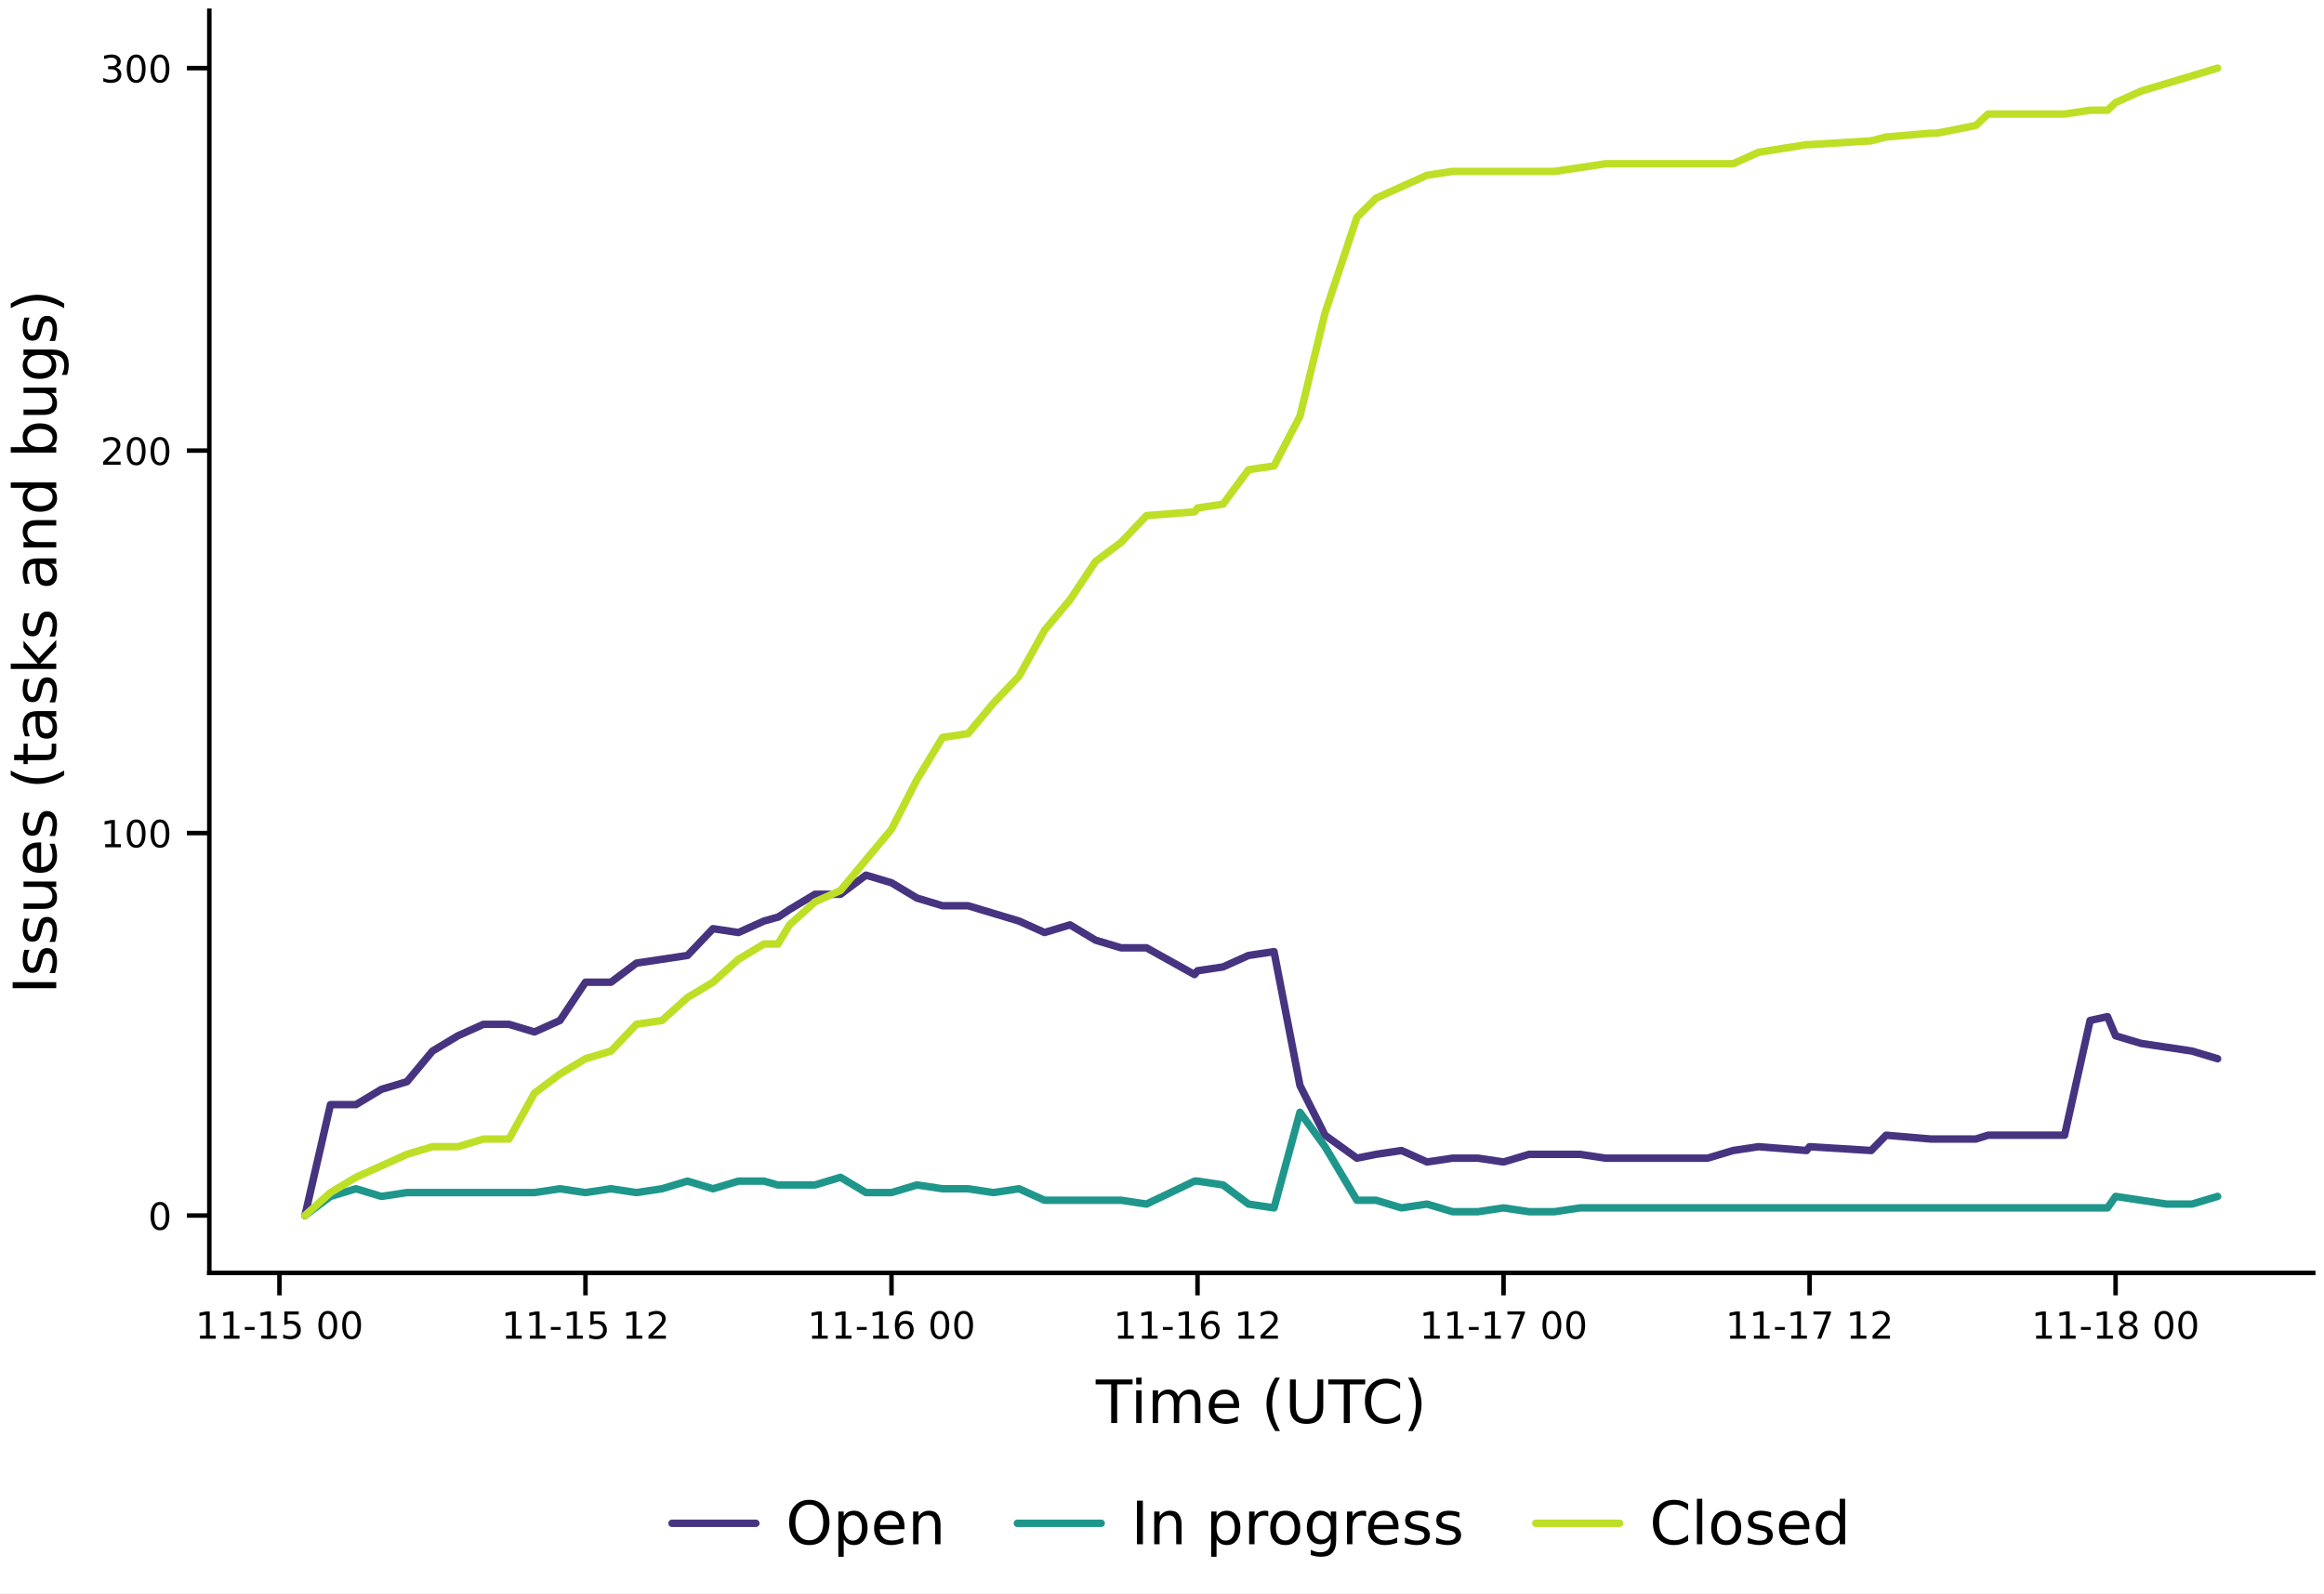
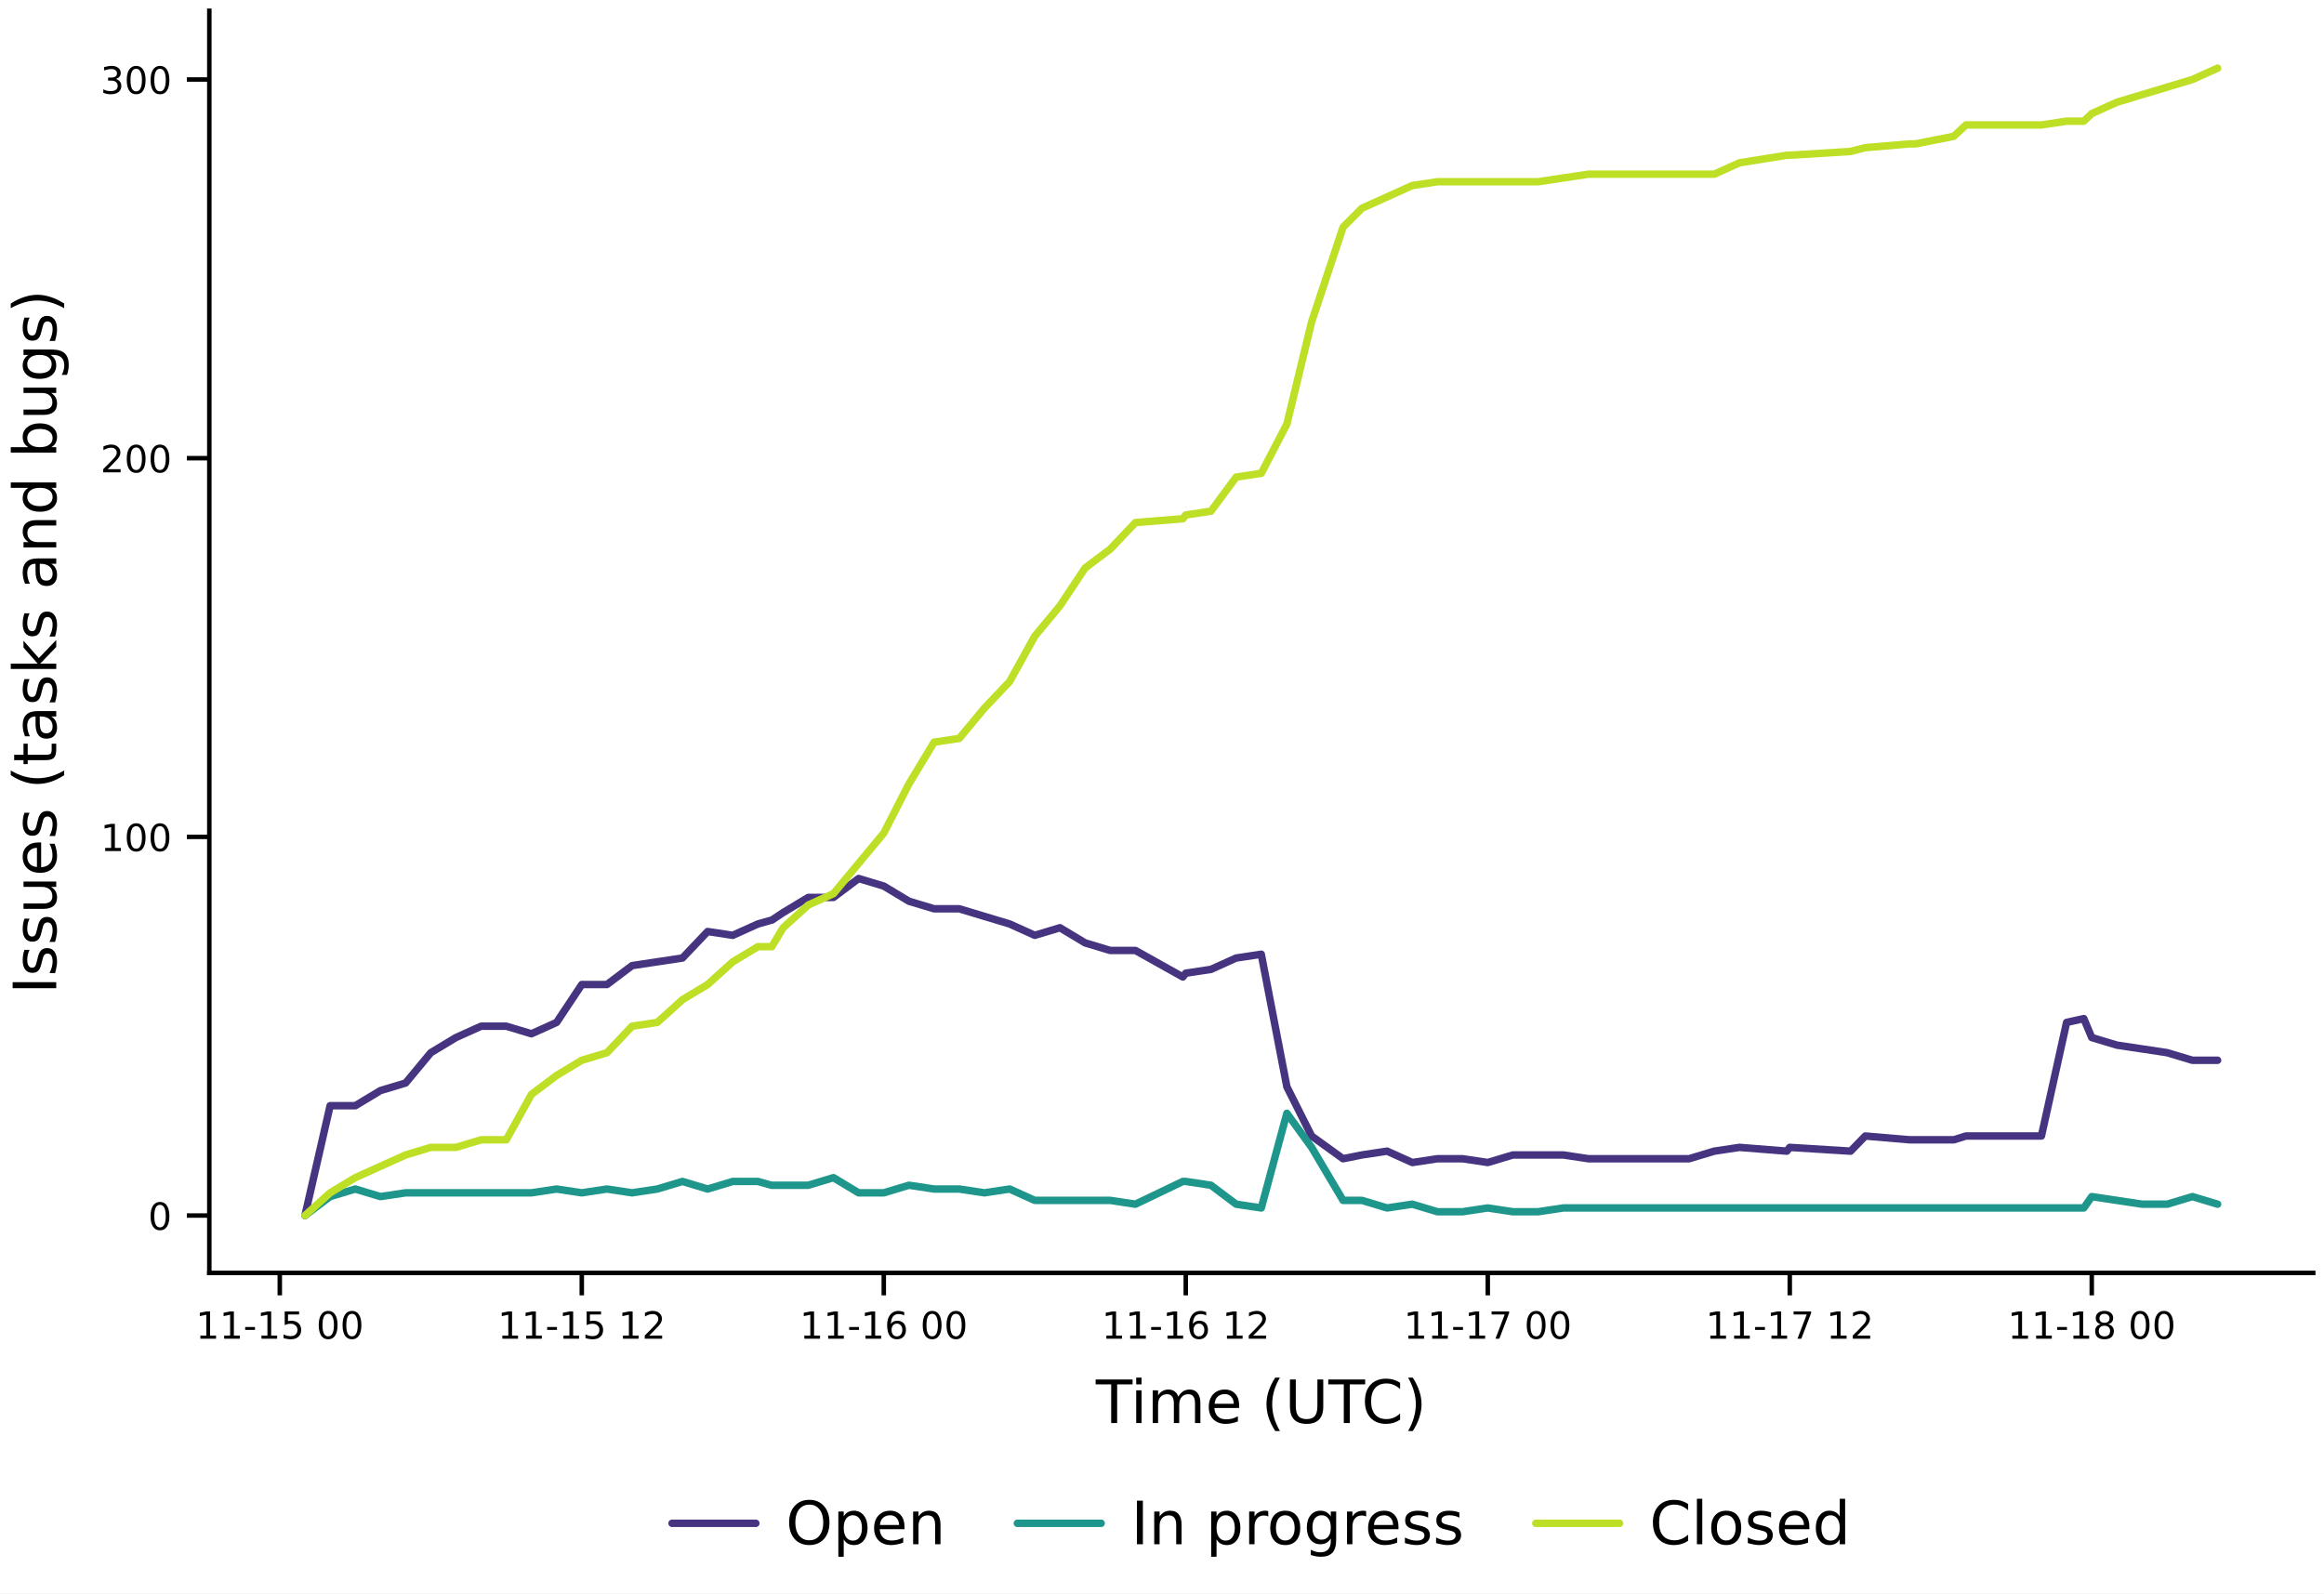
<svg xmlns="http://www.w3.org/2000/svg" xmlns:xlink="http://www.w3.org/1999/xlink" width="310.696pt" height="213.046pt" viewBox="0 0 310.696 213.046" version="1.1">
  <defs>
    <style type="text/css">*{stroke-linejoin: round; stroke-linecap: butt}</style>
  </defs>
  <g id="figure_1">
    <g id="patch_1">
      <path d="M -0 213.046  L 310.696 213.046  L 310.696 0  L -0 0  z " style="fill: #ffffff" />
    </g>
    <g id="axes_1">
      <g id="patch_2">
        <path d="M 27.984 170.203  L 309.256 170.203  L 309.256 1.44  L 27.984 1.44  z " style="fill: #ffffff" />
      </g>
      <g id="matplotlib.axis_1">
        <g id="xtick_1">
          <g id="line2d_1">
            <defs>
-               <path id="mb16ceb056b" d="M 0 0  L 0 3  " style="stroke: #000000; stroke-width: 0.6" />
+               <path id="m631d9f4021" d="M 0 0  L 0 3  " style="stroke: #000000; stroke-width: 0.6" />
            </defs>
            <g>
-               <use xlink:href="#mb16ceb056b" x="37.36" y="170.203" style="stroke: #000000; stroke-width: 0.6" />
+               <use xlink:href="#m631d9f4021" x="37.405" y="170.203" style="stroke: #000000; stroke-width: 0.6" />
            </g>
          </g>
          <g id="text_1">
-             <text style="font-size: 5px; font-family: 'DejaVu Sans', sans-serif; text-anchor: middle" x="37.36" y="179.002" transform="rotate(-0 37.36009 179.0017)">11-15 00</text>
+             <text style="font-size: 5px; font-family: 'DejaVu Sans', sans-serif; text-anchor: middle" x="37.405" y="179.002" transform="rotate(-0 37.40495 179.0017)">11-15 00</text>
          </g>
        </g>
        <g id="xtick_2">
          <g id="line2d_2">
            <g>
-               <use xlink:href="#mb16ceb056b" x="78.272" y="170.203" style="stroke: #000000; stroke-width: 0.6" />
+               <use xlink:href="#m631d9f4021" x="77.779" y="170.203" style="stroke: #000000; stroke-width: 0.6" />
            </g>
          </g>
          <g id="text_2">
-             <text style="font-size: 5px; font-family: 'DejaVu Sans', sans-serif; text-anchor: middle" x="78.272" y="179.002" transform="rotate(-0 78.2723 179.0017)">11-15 12</text>
+             <text style="font-size: 5px; font-family: 'DejaVu Sans', sans-serif; text-anchor: middle" x="77.779" y="179.002" transform="rotate(-0 77.77884 179.0017)">11-15 12</text>
          </g>
        </g>
        <g id="xtick_3">
          <g id="line2d_3">
            <g>
-               <use xlink:href="#mb16ceb056b" x="119.185" y="170.203" style="stroke: #000000; stroke-width: 0.6" />
+               <use xlink:href="#m631d9f4021" x="118.153" y="170.203" style="stroke: #000000; stroke-width: 0.6" />
            </g>
          </g>
          <g id="text_3">
-             <text style="font-size: 5px; font-family: 'DejaVu Sans', sans-serif; text-anchor: middle" x="119.185" y="179.002" transform="rotate(-0 119.1845 179.0017)">11-16 00</text>
+             <text style="font-size: 5px; font-family: 'DejaVu Sans', sans-serif; text-anchor: middle" x="118.153" y="179.002" transform="rotate(-0 118.1527 179.0017)">11-16 00</text>
          </g>
        </g>
        <g id="xtick_4">
          <g id="line2d_4">
            <g>
-               <use xlink:href="#mb16ceb056b" x="160.097" y="170.203" style="stroke: #000000; stroke-width: 0.6" />
+               <use xlink:href="#m631d9f4021" x="158.527" y="170.203" style="stroke: #000000; stroke-width: 0.6" />
            </g>
          </g>
          <g id="text_4">
-             <text style="font-size: 5px; font-family: 'DejaVu Sans', sans-serif; text-anchor: middle" x="160.097" y="179.002" transform="rotate(-0 160.0967 179.0017)">11-16 12</text>
+             <text style="font-size: 5px; font-family: 'DejaVu Sans', sans-serif; text-anchor: middle" x="158.527" y="179.002" transform="rotate(-0 158.5266 179.0017)">11-16 12</text>
          </g>
        </g>
        <g id="xtick_5">
          <g id="line2d_5">
            <g>
-               <use xlink:href="#mb16ceb056b" x="201.009" y="170.203" style="stroke: #000000; stroke-width: 0.6" />
+               <use xlink:href="#m631d9f4021" x="198.901" y="170.203" style="stroke: #000000; stroke-width: 0.6" />
            </g>
          </g>
          <g id="text_5">
-             <text style="font-size: 5px; font-family: 'DejaVu Sans', sans-serif; text-anchor: middle" x="201.009" y="179.002" transform="rotate(-0 201.0089 179.0017)">11-17 00</text>
+             <text style="font-size: 5px; font-family: 'DejaVu Sans', sans-serif; text-anchor: middle" x="198.901" y="179.002" transform="rotate(-0 198.9005 179.0017)">11-17 00</text>
          </g>
        </g>
        <g id="xtick_6">
          <g id="line2d_6">
            <g>
-               <use xlink:href="#mb16ceb056b" x="241.921" y="170.203" style="stroke: #000000; stroke-width: 0.6" />
+               <use xlink:href="#m631d9f4021" x="239.274" y="170.203" style="stroke: #000000; stroke-width: 0.6" />
            </g>
          </g>
          <g id="text_6">
-             <text style="font-size: 5px; font-family: 'DejaVu Sans', sans-serif; text-anchor: middle" x="241.921" y="179.002" transform="rotate(-0 241.9211 179.0017)">11-17 12</text>
+             <text style="font-size: 5px; font-family: 'DejaVu Sans', sans-serif; text-anchor: middle" x="239.274" y="179.002" transform="rotate(-0 239.2744 179.0017)">11-17 12</text>
          </g>
        </g>
        <g id="xtick_7">
          <g id="line2d_7">
            <g>
-               <use xlink:href="#mb16ceb056b" x="282.833" y="170.203" style="stroke: #000000; stroke-width: 0.6" />
+               <use xlink:href="#m631d9f4021" x="279.648" y="170.203" style="stroke: #000000; stroke-width: 0.6" />
            </g>
          </g>
          <g id="text_7">
-             <text style="font-size: 5px; font-family: 'DejaVu Sans', sans-serif; text-anchor: middle" x="282.833" y="179.002" transform="rotate(-0 282.8334 179.0017)">11-18 00</text>
+             <text style="font-size: 5px; font-family: 'DejaVu Sans', sans-serif; text-anchor: middle" x="279.648" y="179.002" transform="rotate(-0 279.6483 179.0017)">11-18 00</text>
          </g>
        </g>
        <g id="text_8">
          <text style="font-size: 8px; font-family: 'DejaVu Sans', sans-serif; text-anchor: middle" x="168.62" y="190.282" transform="rotate(-0 168.6201 190.2816)">Time (UTC)</text>
        </g>
      </g>
      <g id="matplotlib.axis_2">
        <g id="ytick_1">
          <g id="line2d_8">
            <defs>
-               <path id="mcb9f6c01fc" d="M 0 0  L -3 0  " style="stroke: #000000; stroke-width: 0.6" />
+               <path id="m58bde196f0" d="M 0 0  L -3 0  " style="stroke: #000000; stroke-width: 0.6" />
            </defs>
            <g>
-               <use xlink:href="#mcb9f6c01fc" x="27.984" y="162.532" style="stroke: #000000; stroke-width: 0.6" />
+               <use xlink:href="#m58bde196f0" x="27.984" y="162.532" style="stroke: #000000; stroke-width: 0.6" />
            </g>
          </g>
          <g id="text_9">
            <text style="font-size: 5px; font-family: 'DejaVu Sans', sans-serif; text-anchor: end" x="22.984" y="164.431" transform="rotate(-0 22.98438 164.4312)">0</text>
          </g>
        </g>
        <g id="ytick_2">
          <g id="line2d_9">
            <g>
-               <use xlink:href="#mcb9f6c01fc" x="27.984" y="111.392" style="stroke: #000000; stroke-width: 0.6" />
+               <use xlink:href="#m58bde196f0" x="27.984" y="111.898" style="stroke: #000000; stroke-width: 0.6" />
            </g>
          </g>
          <g id="text_10">
-             <text style="font-size: 5px; font-family: 'DejaVu Sans', sans-serif; text-anchor: end" x="22.984" y="113.291" transform="rotate(-0 22.98438 113.291)">100</text>
+             <text style="font-size: 5px; font-family: 'DejaVu Sans', sans-serif; text-anchor: end" x="22.984" y="113.797" transform="rotate(-0 22.98438 113.7973)">100</text>
          </g>
        </g>
        <g id="ytick_3">
          <g id="line2d_10">
            <g>
-               <use xlink:href="#mcb9f6c01fc" x="27.984" y="60.251" style="stroke: #000000; stroke-width: 0.6" />
+               <use xlink:href="#m58bde196f0" x="27.984" y="61.264" style="stroke: #000000; stroke-width: 0.6" />
            </g>
          </g>
          <g id="text_11">
-             <text style="font-size: 5px; font-family: 'DejaVu Sans', sans-serif; text-anchor: end" x="22.984" y="62.151" transform="rotate(-0 22.98438 62.15072)">200</text>
+             <text style="font-size: 5px; font-family: 'DejaVu Sans', sans-serif; text-anchor: end" x="22.984" y="63.163" transform="rotate(-0 22.98438 63.1634)">200</text>
          </g>
        </g>
        <g id="ytick_4">
          <g id="line2d_11">
            <g>
-               <use xlink:href="#mcb9f6c01fc" x="27.984" y="9.111" style="stroke: #000000; stroke-width: 0.6" />
+               <use xlink:href="#m58bde196f0" x="27.984" y="10.63" style="stroke: #000000; stroke-width: 0.6" />
            </g>
          </g>
          <g id="text_12">
-             <text style="font-size: 5px; font-family: 'DejaVu Sans', sans-serif; text-anchor: end" x="22.984" y="11.01" transform="rotate(-0 22.98438 11.01045)">300</text>
+             <text style="font-size: 5px; font-family: 'DejaVu Sans', sans-serif; text-anchor: end" x="22.984" y="12.529" transform="rotate(-0 22.98438 12.52947)">300</text>
          </g>
        </g>
        <g id="text_13">
          <text style="font-size: 8px; font-family: 'DejaVu Sans', sans-serif; text-anchor: middle" x="7.519" y="85.821" transform="rotate(-90 7.51875 85.82143)">Issues (tasks and bugs)</text>
        </g>
      </g>
      <g id="line2d_12">
-         <path d="M 40.769 162.532  L 44.179 147.701  L 47.588 147.701  L 50.997 145.656  L 54.407 144.633  L 57.816 140.542  L 61.226 138.496  L 64.635 136.962  L 68.044 136.962  L 71.454 137.985  L 74.863 136.45  L 78.272 131.336  L 81.682 131.336  L 85.091 128.779  L 88.5 128.268  L 91.91 127.756  L 95.319 124.177  L 98.728 124.688  L 102.138 123.154  L 103.956 122.642  L 104.013 122.642  L 105.547 121.62  L 108.956 119.574  L 112.366 119.574  L 115.775 117.017  L 119.185 118.04  L 122.594 120.085  L 126.003 121.108  L 129.413 121.108  L 132.822 122.131  L 136.231 123.154  L 139.641 124.688  L 143.05 123.665  L 146.459 125.711  L 149.869 126.734  L 153.278 126.734  L 159.699 130.313  L 160.097 129.802  L 163.506 129.291  L 166.915 127.756  L 170.325 127.245  L 173.791 145.144  L 177.143 151.792  L 181.405 154.861  L 183.962 154.349  L 187.372 153.838  L 190.781 155.372  L 194.19 154.861  L 197.6 154.861  L 201.009 155.372  L 204.418 154.349  L 207.828 154.349  L 211.237 154.349  L 214.646 154.861  L 218.056 154.861  L 221.465 154.861  L 224.874 154.861  L 228.284 154.861  L 231.693 153.838  L 235.102 153.327  L 241.523 153.838  L 241.921 153.327  L 250.16 153.838  L 252.149 151.792  L 258.172 152.304  L 258.968 152.304  L 264.139 152.304  L 265.787 151.792  L 269.196 151.792  L 272.605 151.792  L 276.015 151.792  L 279.424 136.45  L 281.754 135.939  L 282.833 138.496  L 286.243 139.519  L 289.652 140.03  L 293.061 140.542  L 296.471 141.564  " clip-path="url(#pd58aba3f62)" style="fill: none; stroke: #463480; stroke-linecap: round" />
+         <path d="M 40.769 162.532  L 44.134 147.848  L 47.498 147.848  L 50.863 145.823  L 54.227 144.81  L 57.592 140.759  L 60.956 138.734  L 64.321 137.215  L 67.685 137.215  L 71.05 138.228  L 74.414 136.709  L 77.779 131.645  L 81.143 131.645  L 84.508 129.113  L 87.872 128.607  L 91.237 128.101  L 94.601 124.556  L 97.966 125.063  L 101.33 123.544  L 103.125 123.037  L 103.181 123.037  L 104.695 122.025  L 108.059 119.999  L 111.424 119.999  L 114.788 117.468  L 118.153 118.48  L 121.517 120.506  L 124.882 121.518  L 128.246 121.518  L 131.611 122.531  L 134.975 123.544  L 138.34 125.063  L 141.704 124.05  L 145.069 126.075  L 148.433 127.088  L 151.798 127.088  L 158.134 130.632  L 158.527 130.126  L 161.891 129.62  L 165.256 128.101  L 168.62 127.594  L 172.041 145.316  L 175.349 151.899  L 179.555 154.937  L 182.078 154.43  L 185.443 153.924  L 188.807 155.443  L 192.172 154.937  L 195.536 154.937  L 198.901 155.443  L 202.265 154.43  L 205.629 154.43  L 208.994 154.43  L 212.358 154.937  L 215.723 154.937  L 219.087 154.937  L 222.452 154.937  L 225.816 154.937  L 229.181 153.924  L 232.545 153.418  L 238.882 153.924  L 239.274 153.418  L 247.405 153.924  L 249.368 151.899  L 255.312 152.405  L 256.097 152.405  L 261.2 152.405  L 262.826 151.899  L 266.19 151.899  L 269.555 151.899  L 272.919 151.899  L 276.284 136.709  L 278.583 136.202  L 279.648 138.734  L 283.013 139.747  L 286.377 140.253  L 289.742 140.759  L 293.106 141.772  L 296.471 141.772  " clip-path="url(#p6e80913000)" style="fill: none; stroke: #463480; stroke-linecap: round" />
      </g>
      <g id="line2d_13">
-         <path d="M 40.769 162.532  L 44.179 159.975  L 47.588 158.952  L 50.997 159.975  L 54.407 159.463  L 57.816 159.463  L 61.226 159.463  L 64.635 159.463  L 68.044 159.463  L 71.454 159.463  L 74.863 158.952  L 78.272 159.463  L 81.682 158.952  L 85.091 159.463  L 88.5 158.952  L 91.91 157.929  L 95.319 158.952  L 98.728 157.929  L 102.138 157.929  L 103.956 158.441  L 104.013 158.441  L 105.547 158.441  L 108.956 158.441  L 112.366 157.418  L 115.775 159.463  L 119.185 159.463  L 122.594 158.441  L 126.003 158.952  L 129.413 158.952  L 132.822 159.463  L 136.231 158.952  L 139.641 160.486  L 143.05 160.486  L 146.459 160.486  L 149.869 160.486  L 153.278 160.998  L 159.699 157.929  L 160.097 157.929  L 163.506 158.441  L 166.915 160.998  L 170.325 161.509  L 173.791 148.724  L 177.143 153.327  L 181.405 160.486  L 183.962 160.486  L 187.372 161.509  L 190.781 160.998  L 194.19 162.02  L 197.6 162.02  L 201.009 161.509  L 204.418 162.02  L 207.828 162.02  L 211.237 161.509  L 214.646 161.509  L 218.056 161.509  L 221.465 161.509  L 224.874 161.509  L 228.284 161.509  L 231.693 161.509  L 235.102 161.509  L 241.523 161.509  L 241.921 161.509  L 250.16 161.509  L 252.149 161.509  L 258.172 161.509  L 258.968 161.509  L 264.139 161.509  L 265.787 161.509  L 269.196 161.509  L 272.605 161.509  L 276.015 161.509  L 279.424 161.509  L 281.754 161.509  L 282.833 159.975  L 286.243 160.486  L 289.652 160.998  L 293.061 160.998  L 296.471 159.975  " clip-path="url(#pd58aba3f62)" style="fill: none; stroke: #1f968b; stroke-linecap: round" />
+         <path d="M 40.769 162.532  L 44.134 160  L 47.498 158.987  L 50.863 160  L 54.227 159.494  L 57.592 159.494  L 60.956 159.494  L 64.321 159.494  L 67.685 159.494  L 71.05 159.494  L 74.414 158.987  L 77.779 159.494  L 81.143 158.987  L 84.508 159.494  L 87.872 158.987  L 91.237 157.975  L 94.601 158.987  L 97.966 157.975  L 101.33 157.975  L 103.125 158.481  L 103.181 158.481  L 104.695 158.481  L 108.059 158.481  L 111.424 157.468  L 114.788 159.494  L 118.153 159.494  L 121.517 158.481  L 124.882 158.987  L 128.246 158.987  L 131.611 159.494  L 134.975 158.987  L 138.34 160.506  L 141.704 160.506  L 145.069 160.506  L 148.433 160.506  L 151.798 161.013  L 158.134 157.975  L 158.527 157.975  L 161.891 158.481  L 165.256 161.013  L 168.62 161.519  L 172.041 148.861  L 175.349 153.418  L 179.555 160.506  L 182.078 160.506  L 185.443 161.519  L 188.807 161.013  L 192.172 162.025  L 195.536 162.025  L 198.901 161.519  L 202.265 162.025  L 205.629 162.025  L 208.994 161.519  L 212.358 161.519  L 215.723 161.519  L 219.087 161.519  L 222.452 161.519  L 225.816 161.519  L 229.181 161.519  L 232.545 161.519  L 238.882 161.519  L 239.274 161.519  L 247.405 161.519  L 249.368 161.519  L 255.312 161.519  L 256.097 161.519  L 261.2 161.519  L 262.826 161.519  L 266.19 161.519  L 269.555 161.519  L 272.919 161.519  L 276.284 161.519  L 278.583 161.519  L 279.648 160  L 283.013 160.506  L 286.377 161.013  L 289.742 161.013  L 293.106 160  L 296.471 161.013  " clip-path="url(#p6e80913000)" style="fill: none; stroke: #1f968b; stroke-linecap: round" />
      </g>
      <g id="line2d_14">
-         <path d="M 40.769 162.532  L 44.179 159.463  L 47.588 157.418  L 50.997 155.884  L 54.407 154.349  L 57.816 153.327  L 61.226 153.327  L 64.635 152.304  L 68.044 152.304  L 71.454 146.167  L 74.863 143.61  L 78.272 141.564  L 81.682 140.542  L 85.091 136.962  L 88.5 136.45  L 91.91 133.382  L 95.319 131.336  L 98.728 128.268  L 102.138 126.222  L 103.956 126.222  L 104.013 126.222  L 105.547 123.665  L 108.956 120.597  L 112.366 119.063  L 115.775 114.971  L 119.185 110.88  L 122.594 104.232  L 126.003 98.606  L 129.413 98.095  L 132.822 94.004  L 136.231 90.424  L 139.641 84.287  L 143.05 80.196  L 146.459 75.082  L 149.869 72.525  L 153.278 68.945  L 159.699 68.434  L 160.097 67.922  L 163.506 67.411  L 166.915 62.808  L 170.325 62.297  L 173.791 55.649  L 177.143 41.841  L 181.405 29.056  L 183.962 26.499  L 187.372 24.965  L 190.781 23.43  L 194.19 22.919  L 197.6 22.919  L 201.009 22.919  L 204.418 22.919  L 207.828 22.919  L 211.237 22.408  L 214.646 21.896  L 218.056 21.896  L 221.465 21.896  L 224.874 21.896  L 228.284 21.896  L 231.693 21.896  L 235.102 20.362  L 241.523 19.339  L 241.921 19.339  L 250.16 18.828  L 252.149 18.316  L 258.172 17.805  L 258.968 17.805  L 264.139 16.782  L 265.787 15.248  L 269.196 15.248  L 272.605 15.248  L 276.015 15.248  L 279.424 14.736  L 281.754 14.736  L 282.833 13.714  L 286.243 12.179  L 289.652 11.157  L 293.061 10.134  L 296.471 9.111  " clip-path="url(#pd58aba3f62)" style="fill: none; stroke: #bddf26; stroke-linecap: round" />
+         <path d="M 40.769 162.532  L 44.134 159.494  L 47.498 157.468  L 50.863 155.949  L 54.227 154.43  L 57.592 153.418  L 60.956 153.418  L 64.321 152.405  L 67.685 152.405  L 71.05 146.329  L 74.414 143.797  L 77.779 141.772  L 81.143 140.759  L 84.508 137.215  L 87.872 136.709  L 91.237 133.67  L 94.601 131.645  L 97.966 128.607  L 101.33 126.582  L 103.125 126.582  L 103.181 126.582  L 104.695 124.05  L 108.059 121.012  L 111.424 119.493  L 114.788 115.442  L 118.153 111.392  L 121.517 104.809  L 124.882 99.239  L 128.246 98.733  L 131.611 94.682  L 134.975 91.138  L 138.34 85.062  L 141.704 81.011  L 145.069 75.948  L 148.433 73.416  L 151.798 69.872  L 158.134 69.365  L 158.527 68.859  L 161.891 68.353  L 165.256 63.796  L 168.62 63.289  L 172.041 56.707  L 175.349 43.036  L 179.555 30.377  L 182.078 27.846  L 185.443 26.327  L 188.807 24.808  L 192.172 24.301  L 195.536 24.301  L 198.901 24.301  L 202.265 24.301  L 205.629 24.301  L 208.994 23.795  L 212.358 23.289  L 215.723 23.289  L 219.087 23.289  L 222.452 23.289  L 225.816 23.289  L 229.181 23.289  L 232.545 21.77  L 238.882 20.757  L 239.274 20.757  L 247.405 20.251  L 249.368 19.744  L 255.312 19.238  L 256.097 19.238  L 261.2 18.225  L 262.826 16.706  L 266.19 16.706  L 269.555 16.706  L 272.919 16.706  L 276.284 16.2  L 278.583 16.2  L 279.648 15.187  L 283.013 13.668  L 286.377 12.655  L 289.742 11.643  L 293.106 10.63  L 296.471 9.111  " clip-path="url(#p6e80913000)" style="fill: none; stroke: #bddf26; stroke-linecap: round" />
      </g>
      <g id="patch_3">
        <path d="M 27.984 170.203  L 27.984 1.44  " style="fill: none; stroke: #000000; stroke-width: 0.6; stroke-linejoin: miter; stroke-linecap: square" />
      </g>
      <g id="patch_4">
        <path d="M 27.984 170.203  L 309.256 170.203  " style="fill: none; stroke: #000000; stroke-width: 0.6; stroke-linejoin: miter; stroke-linecap: square" />
      </g>
      <g id="legend_1">
        <g id="line2d_15">
          <path d="M 89.846 203.684  L 95.446 203.684  L 101.046 203.684  " style="fill: none; stroke: #463480; stroke-linecap: round" />
        </g>
        <g id="text_14">
          <text style="font-size: 8px; font-family: 'DejaVu Sans', sans-serif; text-anchor: start" x="105.046" y="206.484" transform="rotate(-0 105.0457 206.4837)">Open</text>
        </g>
        <g id="line2d_16">
          <path d="M 136.014 203.684  L 141.614 203.684  L 147.214 203.684  " style="fill: none; stroke: #1f968b; stroke-linecap: round" />
        </g>
        <g id="text_15">
          <text style="font-size: 8px; font-family: 'DejaVu Sans', sans-serif; text-anchor: start" x="151.214" y="206.484" transform="rotate(-0 151.2145 206.4837)">In progress</text>
        </g>
        <g id="line2d_17">
          <path d="M 205.322 203.684  L 210.922 203.684  L 216.522 203.684  " style="fill: none; stroke: #bddf26; stroke-linecap: round" />
        </g>
        <g id="text_16">
          <text style="font-size: 8px; font-family: 'DejaVu Sans', sans-serif; text-anchor: start" x="220.522" y="206.484" transform="rotate(-0 220.522 206.4837)">Closed</text>
        </g>
      </g>
    </g>
  </g>
  <defs>
-     <clipPath id="pd58aba3f62">
+     <clipPath id="p6e80913000">
      <rect x="27.984" y="1.44" width="281.271" height="168.763" />
    </clipPath>
  </defs>
</svg>
